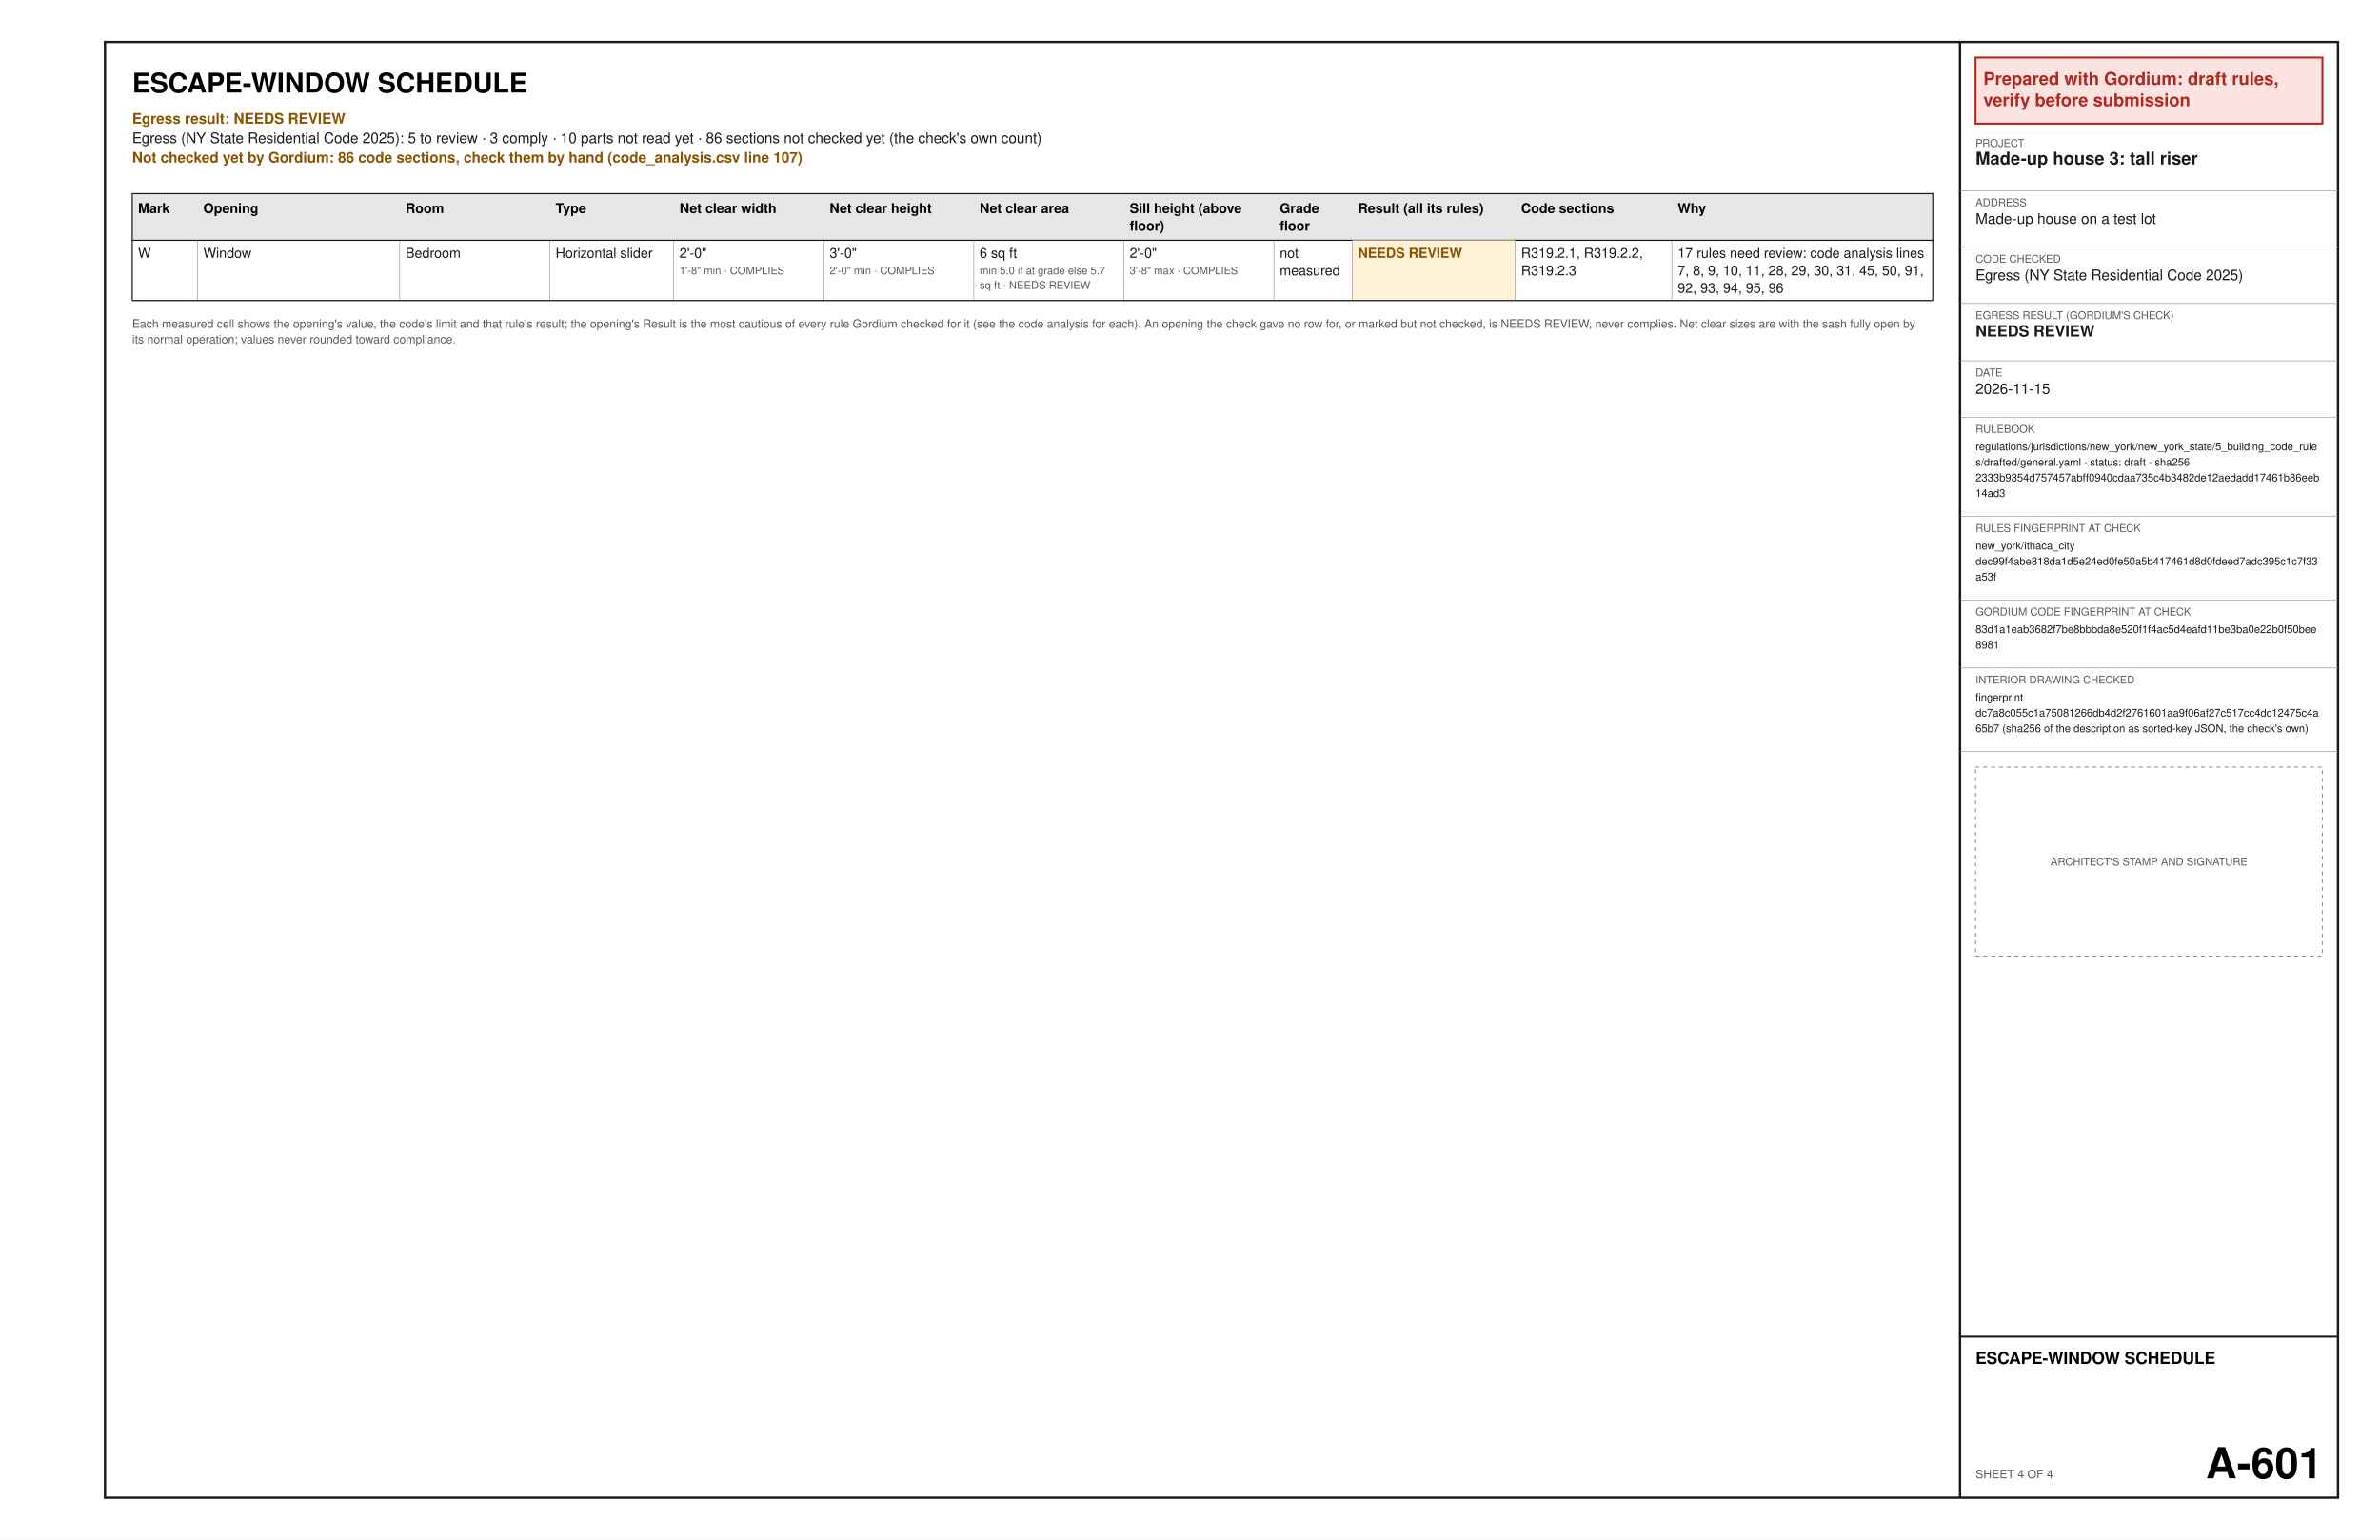
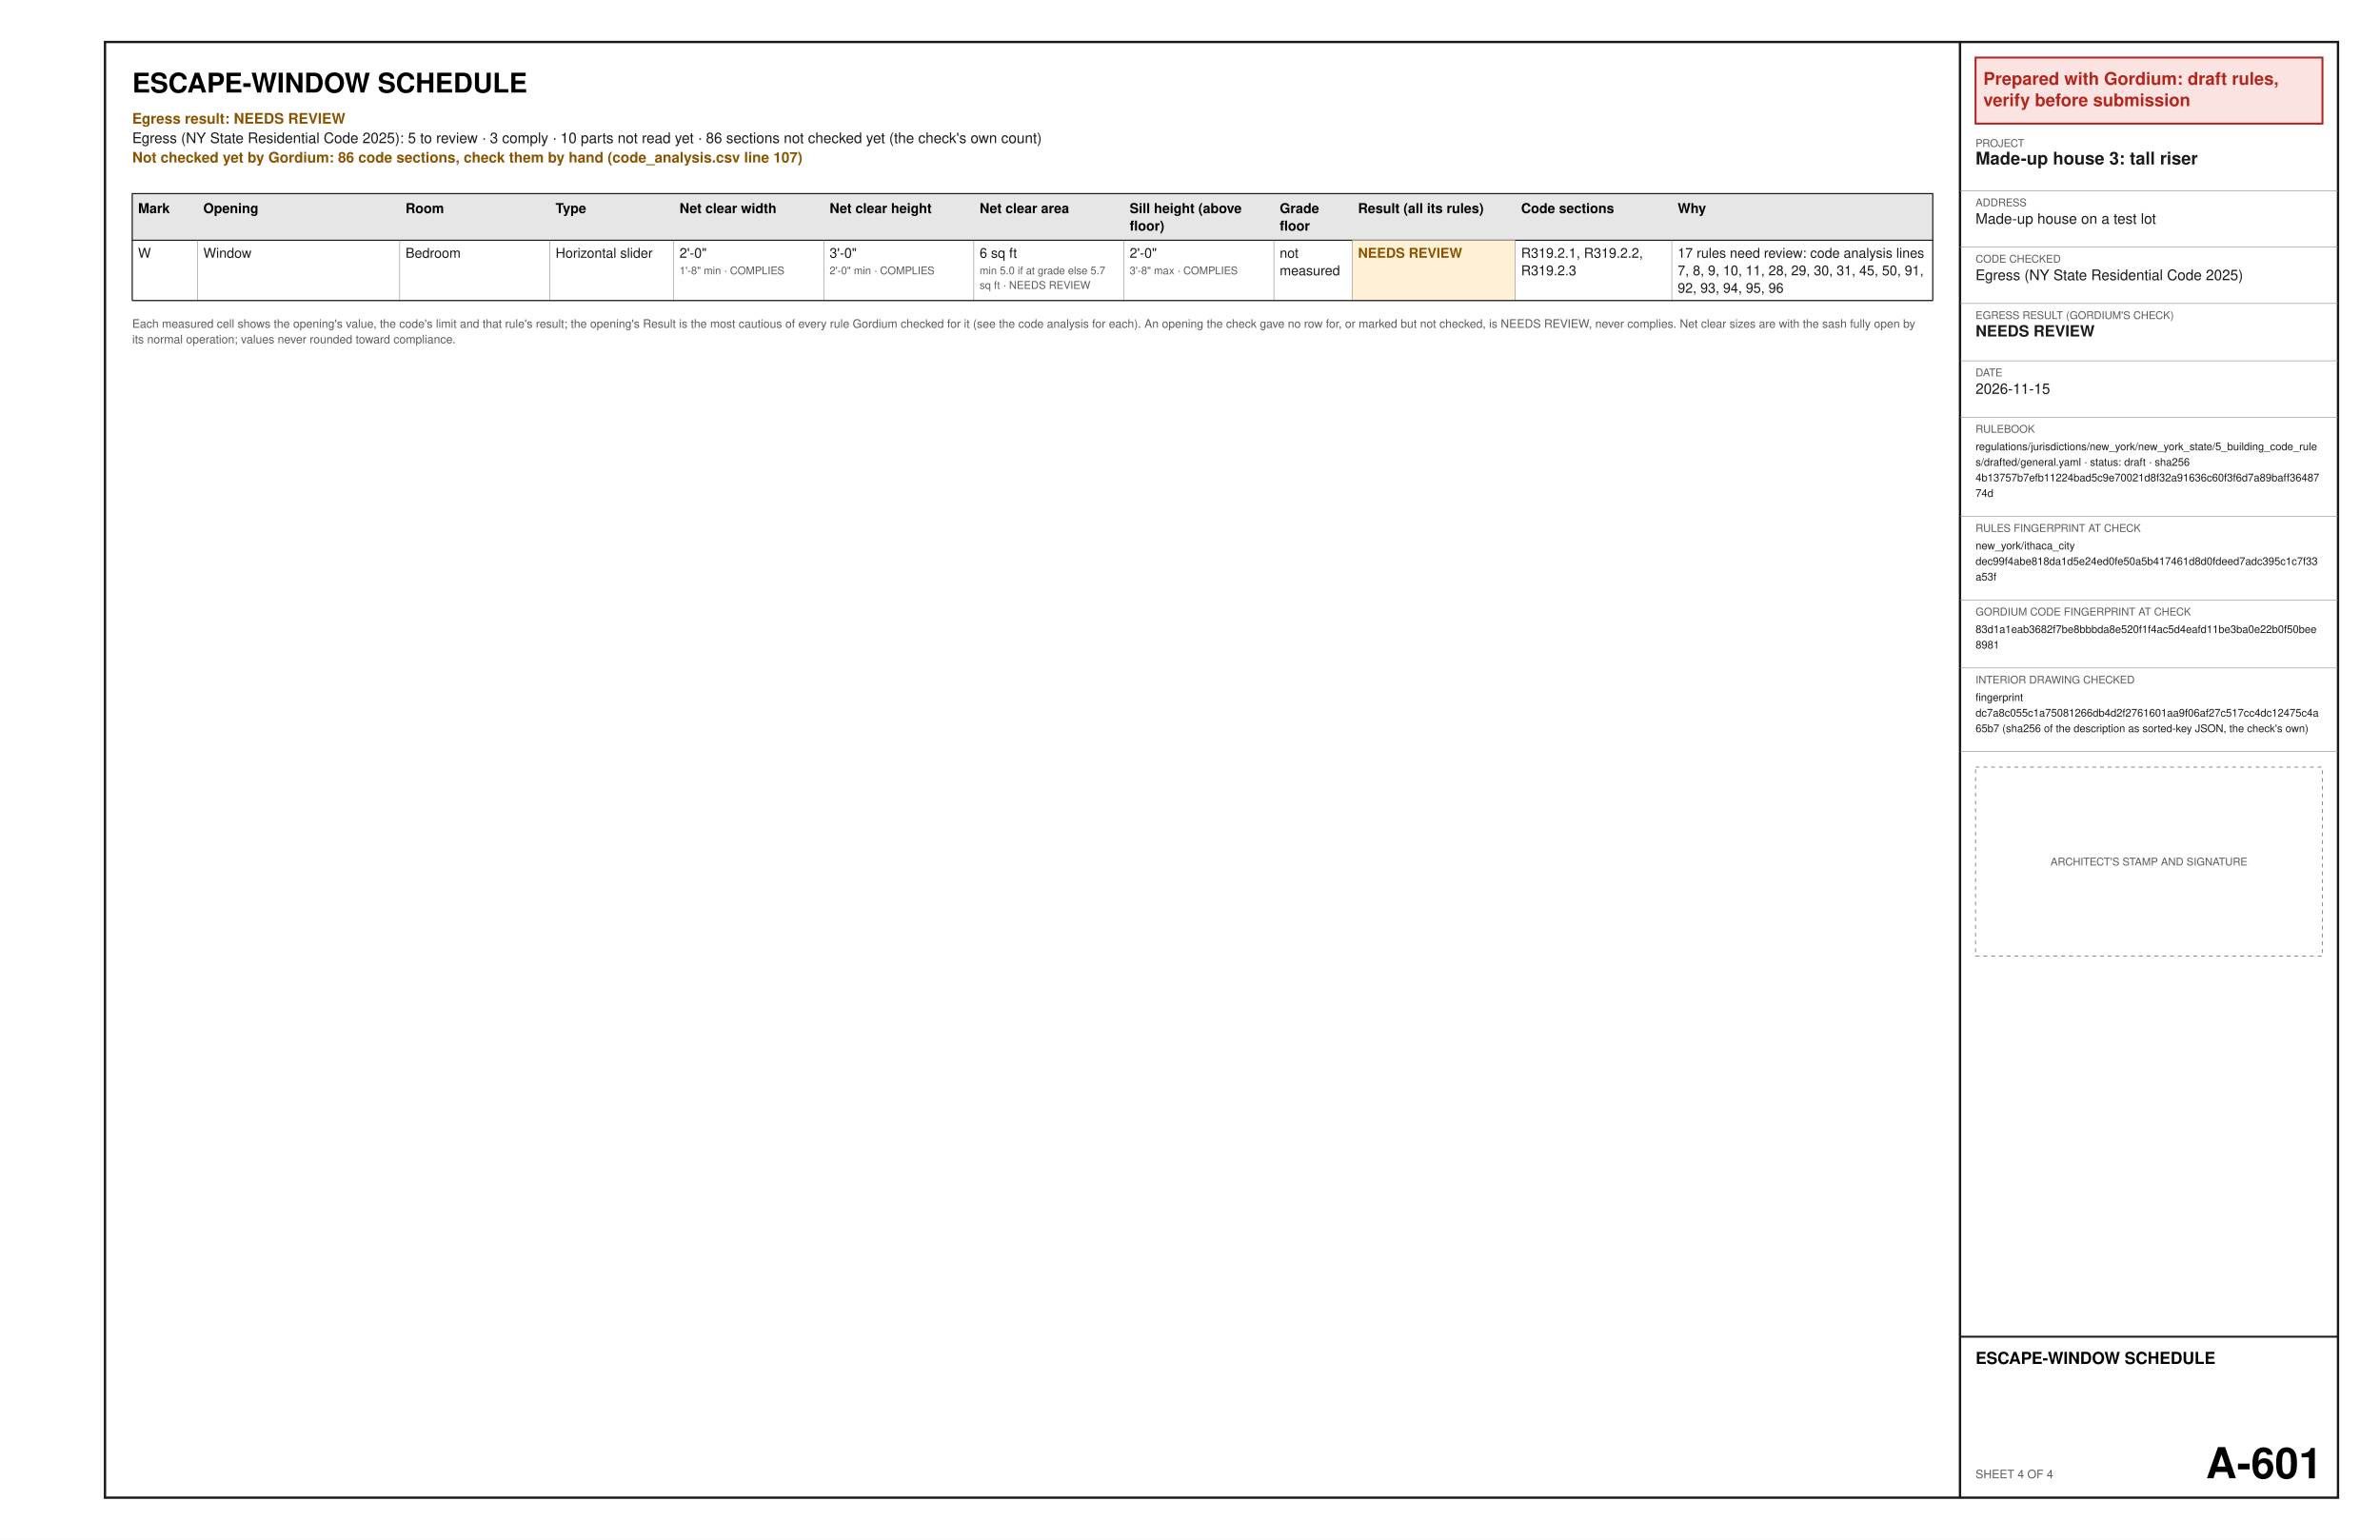
<svg xmlns="http://www.w3.org/2000/svg" width="17in" height="11in" viewBox="0 0 1224 792" font-family="Helvetica, Arial, sans-serif">
  <rect x="0" y="0" width="1224" height="792" fill="#ffffff" />
  <text x="68" y="47.6" font-size="14" font-weight="bold" text-anchor="start" fill="#000000" xml:space="preserve">ESCAPE-WINDOW SCHEDULE</text>
  <text x="68" y="63.6" font-size="7.5" font-weight="bold" text-anchor="start" fill="#8a5300" xml:space="preserve">Egress result: NEEDS REVIEW</text>
  <text x="68" y="73.6" font-size="7.5" text-anchor="start" fill="#1a1a1a" xml:space="preserve">Egress (NY State Residential Code 2025): 5 to review · 3 comply · 10 parts not read yet · 86 sections not checked yet (the check's own count)</text>
  <text x="68" y="83.6" font-size="7.5" font-weight="bold" text-anchor="start" fill="#8a5300" xml:space="preserve">Not checked yet by Gordium: 86 code sections, check them by hand (code_analysis.csv line 107)</text>
  <polygon points="68,99.6 994,99.6 994,123.6 68,123.6" fill="#e6e6e6" stroke="#1a1a1a" stroke-width="0.6" />
  <text x="71" y="109.6" font-size="7" font-weight="bold" text-anchor="start" fill="#000000" xml:space="preserve">Mark</text>
  <text x="104.55" y="109.6" font-size="7" font-weight="bold" text-anchor="start" fill="#000000" xml:space="preserve">Opening</text>
  <text x="208.56" y="109.6" font-size="7" font-weight="bold" text-anchor="start" fill="#000000" xml:space="preserve">Room</text>
  <text x="285.72" y="109.6" font-size="7" font-weight="bold" text-anchor="start" fill="#000000" xml:space="preserve">Type</text>
  <text x="349.47" y="109.6" font-size="7" font-weight="bold" text-anchor="start" fill="#000000" xml:space="preserve">Net clear width</text>
  <text x="426.64" y="109.6" font-size="7" font-weight="bold" text-anchor="start" fill="#000000" xml:space="preserve">Net clear height</text>
  <text x="503.8" y="109.6" font-size="7" font-weight="bold" text-anchor="start" fill="#000000" xml:space="preserve">Net clear area</text>
  <text x="580.97" y="109.6" font-size="7" font-weight="bold" text-anchor="start" fill="#000000" xml:space="preserve">Sill height (above</text>
  <text x="580.97" y="118.6" font-size="7" font-weight="bold" text-anchor="start" fill="#000000" xml:space="preserve">floor)</text>
  <text x="658.14" y="109.6" font-size="7" font-weight="bold" text-anchor="start" fill="#000000" xml:space="preserve">Grade</text>
  <text x="658.14" y="118.6" font-size="7" font-weight="bold" text-anchor="start" fill="#000000" xml:space="preserve">floor</text>
  <text x="698.4" y="109.6" font-size="7" font-weight="bold" text-anchor="start" fill="#000000" xml:space="preserve">Result (all its rules)</text>
  <text x="782.28" y="109.6" font-size="7" font-weight="bold" text-anchor="start" fill="#000000" xml:space="preserve">Code sections</text>
  <text x="862.8" y="109.6" font-size="7" font-weight="bold" text-anchor="start" fill="#000000" xml:space="preserve">Why</text>
  <text x="71" y="132.6" font-size="7" text-anchor="start" fill="#1a1a1a" xml:space="preserve">W</text>
  <text x="104.55" y="132.6" font-size="7" text-anchor="start" fill="#1a1a1a" xml:space="preserve">Window</text>
  <text x="208.56" y="132.6" font-size="7" text-anchor="start" fill="#1a1a1a" xml:space="preserve">Bedroom</text>
  <text x="285.72" y="132.6" font-size="7" text-anchor="start" fill="#1a1a1a" xml:space="preserve">Horizontal slider</text>
  <text x="349.47" y="132.6" font-size="7" text-anchor="start" fill="#1a1a1a" xml:space="preserve">2'-0"</text>
  <text x="349.47" y="141.1" font-size="5.5" text-anchor="start" fill="#5a5a5a" xml:space="preserve">1'-8" min · COMPLIES</text>
  <text x="426.64" y="132.6" font-size="7" text-anchor="start" fill="#1a1a1a" xml:space="preserve">3'-0"</text>
  <text x="426.64" y="141.1" font-size="5.5" text-anchor="start" fill="#5a5a5a" xml:space="preserve">2'-0" min · COMPLIES</text>
  <text x="503.8" y="132.6" font-size="7" text-anchor="start" fill="#1a1a1a" xml:space="preserve">6 sq ft</text>
  <text x="503.8" y="141.1" font-size="5.5" text-anchor="start" fill="#5a5a5a" xml:space="preserve">min 5.0 if at grade else 5.7</text>
  <text x="503.8" y="148.6" font-size="5.5" text-anchor="start" fill="#5a5a5a" xml:space="preserve">sq ft · NEEDS REVIEW</text>
  <text x="580.97" y="132.6" font-size="7" text-anchor="start" fill="#1a1a1a" xml:space="preserve">2'-0"</text>
  <text x="580.97" y="141.1" font-size="5.5" text-anchor="start" fill="#5a5a5a" xml:space="preserve">3'-8" max · COMPLIES</text>
  <text x="658.14" y="132.6" font-size="7" text-anchor="start" fill="#1a1a1a" xml:space="preserve">not</text>
  <text x="658.14" y="141.6" font-size="7" text-anchor="start" fill="#1a1a1a" xml:space="preserve">measured</text>
  <polygon points="695.4,123.6 779.28,123.6 779.28,154.6 695.4,154.6" fill="#fff1d6" />
  <text x="698.4" y="132.6" font-size="7" font-weight="bold" text-anchor="start" fill="#8a5300" xml:space="preserve">NEEDS REVIEW</text>
  <text x="782.28" y="132.6" font-size="7" text-anchor="start" fill="#1a1a1a" xml:space="preserve">R319.2.1, R319.2.2,</text>
  <text x="782.28" y="141.6" font-size="7" text-anchor="start" fill="#1a1a1a" xml:space="preserve">R319.2.3</text>
  <text x="862.8" y="132.6" font-size="7" text-anchor="start" fill="#1a1a1a" xml:space="preserve">17 rules need review: code analysis lines</text>
  <text x="862.8" y="141.6" font-size="7" text-anchor="start" fill="#1a1a1a" xml:space="preserve">7, 8, 9, 10, 11, 28, 29, 30, 31, 45, 50, 91,</text>
  <text x="862.8" y="150.6" font-size="7" text-anchor="start" fill="#1a1a1a" xml:space="preserve">92, 93, 94, 95, 96</text>
  <line x1="68" y1="154.6" x2="994" y2="154.6" stroke="#8c8c8c" stroke-width="0.3" />
  <line x1="101.55" y1="123.6" x2="101.55" y2="154.6" stroke="#8c8c8c" stroke-width="0.3" />
  <line x1="205.56" y1="123.6" x2="205.56" y2="154.6" stroke="#8c8c8c" stroke-width="0.3" />
  <line x1="282.72" y1="123.6" x2="282.72" y2="154.6" stroke="#8c8c8c" stroke-width="0.3" />
  <line x1="346.47" y1="123.6" x2="346.47" y2="154.6" stroke="#8c8c8c" stroke-width="0.3" />
  <line x1="423.64" y1="123.6" x2="423.64" y2="154.6" stroke="#8c8c8c" stroke-width="0.3" />
  <line x1="500.8" y1="123.6" x2="500.8" y2="154.6" stroke="#8c8c8c" stroke-width="0.3" />
  <line x1="577.97" y1="123.6" x2="577.97" y2="154.6" stroke="#8c8c8c" stroke-width="0.3" />
  <line x1="655.14" y1="123.6" x2="655.14" y2="154.6" stroke="#8c8c8c" stroke-width="0.3" />
  <line x1="695.4" y1="123.6" x2="695.4" y2="154.6" stroke="#8c8c8c" stroke-width="0.3" />
  <line x1="779.28" y1="123.6" x2="779.28" y2="154.6" stroke="#8c8c8c" stroke-width="0.3" />
  <line x1="859.8" y1="123.6" x2="859.8" y2="154.6" stroke="#8c8c8c" stroke-width="0.3" />
  <line x1="68" y1="123.6" x2="68" y2="154.6" stroke="#1a1a1a" stroke-width="0.6" />
  <line x1="994" y1="123.6" x2="994" y2="154.6" stroke="#1a1a1a" stroke-width="0.6" />
  <line x1="68" y1="154.6" x2="994" y2="154.6" stroke="#1a1a1a" stroke-width="0.6" />
  <text x="68" y="168.6" font-size="6" text-anchor="start" fill="#5a5a5a" xml:space="preserve">Each measured cell shows the opening's value, the code's limit and that rule's result; the opening's Result is the most cautious of every rule Gordium checked for it (see the code analysis for each). An opening the check gave no row for, or marked but not checked, is NEEDS REVIEW, never complies. Net clear sizes are with the sash fully open by</text>
  <text x="68" y="176.6" font-size="6" text-anchor="start" fill="#5a5a5a" xml:space="preserve">its normal operation; values never rounded toward compliance.</text>
  <polygon points="54,21.6 1202.4,21.6 1202.4,770.4 54,770.4" fill="none" stroke="#1a1a1a" stroke-width="1.2" />
  <line x1="1008" y1="21.6" x2="1008" y2="770.4" stroke="#1a1a1a" stroke-width="1.2" />
  <polygon points="1016,29.6 1194.4,29.6 1194.4,63.6 1016,63.6" fill="#fbe3e1" stroke="#b3261e" stroke-width="1" />
  <text x="1020" y="43.6" font-size="9" font-weight="bold" text-anchor="start" fill="#b3261e" xml:space="preserve">Prepared with Gordium: draft rules,</text>
  <text x="1020" y="54.6" font-size="9" font-weight="bold" text-anchor="start" fill="#b3261e" xml:space="preserve">verify before submission</text>
  <text x="1016" y="75.6" font-size="5.5" text-anchor="start" fill="#5a5a5a" xml:space="preserve">PROJECT</text>
  <text x="1016" y="84.6" font-size="9" font-weight="bold" text-anchor="start" fill="#1a1a1a" xml:space="preserve">Made-up house 3: tall riser</text>
  <line x1="1008" y1="98.1" x2="1202.4" y2="98.1" stroke="#8c8c8c" stroke-width="0.3" />
  <text x="1016" y="106.1" font-size="5.5" text-anchor="start" fill="#5a5a5a" xml:space="preserve">ADDRESS</text>
  <text x="1016" y="115.1" font-size="7.5" text-anchor="start" fill="#1a1a1a" xml:space="preserve">Made-up house on a test lot</text>
  <line x1="1008" y1="127.1" x2="1202.4" y2="127.1" stroke="#8c8c8c" stroke-width="0.3" />
  <text x="1016" y="135.1" font-size="5.5" text-anchor="start" fill="#5a5a5a" xml:space="preserve">CODE CHECKED</text>
  <text x="1016" y="144.1" font-size="7.5" text-anchor="start" fill="#1a1a1a" xml:space="preserve">Egress (NY State Residential Code 2025)</text>
  <line x1="1008" y1="156.1" x2="1202.4" y2="156.1" stroke="#8c8c8c" stroke-width="0.3" />
  <text x="1016" y="164.1" font-size="5.5" text-anchor="start" fill="#5a5a5a" xml:space="preserve">EGRESS RESULT (GORDIUM'S CHECK)</text>
  <text x="1016" y="173.1" font-size="8" font-weight="bold" text-anchor="start" fill="#1a1a1a" xml:space="preserve">NEEDS REVIEW</text>
  <line x1="1008" y1="185.6" x2="1202.4" y2="185.6" stroke="#8c8c8c" stroke-width="0.3" />
  <text x="1016" y="193.6" font-size="5.5" text-anchor="start" fill="#5a5a5a" xml:space="preserve">DATE</text>
  <text x="1016" y="202.6" font-size="7.5" text-anchor="start" fill="#1a1a1a" xml:space="preserve">2026-11-15</text>
  <line x1="1008" y1="214.6" x2="1202.4" y2="214.6" stroke="#8c8c8c" stroke-width="0.3" />
  <text x="1016" y="222.6" font-size="5.5" text-anchor="start" fill="#5a5a5a" xml:space="preserve">RULEBOOK</text>
  <text x="1016" y="231.6" font-size="5.5" text-anchor="start" fill="#1a1a1a" xml:space="preserve">regulations/jurisdictions/new_york/new_york_state/5_building_code_rule</text>
  <text x="1016" y="239.6" font-size="5.5" text-anchor="start" fill="#1a1a1a" xml:space="preserve">s/drafted/general.yaml · status: draft · sha256</text>
-   <text x="1016" y="247.6" font-size="5.5" text-anchor="start" fill="#1a1a1a" xml:space="preserve">2333b9354d757457abff0940cdaa735c4b3482de12aedadd17461b86eeb</text>
-   <text x="1016" y="255.6" font-size="5.5" text-anchor="start" fill="#1a1a1a" xml:space="preserve">14ad3</text>
+   <text x="1016" y="247.6" font-size="5.5" text-anchor="start" fill="#1a1a1a" xml:space="preserve">4b13757b7efb11224bad5c9e70021d8f32a91636c60f3f6d7a89baff36487</text>
+   <text x="1016" y="255.6" font-size="5.5" text-anchor="start" fill="#1a1a1a" xml:space="preserve">74d</text>
  <line x1="1008" y1="265.6" x2="1202.4" y2="265.6" stroke="#8c8c8c" stroke-width="0.3" />
  <text x="1016" y="273.6" font-size="5.5" text-anchor="start" fill="#5a5a5a" xml:space="preserve">RULES FINGERPRINT AT CHECK</text>
  <text x="1016" y="282.6" font-size="5.5" text-anchor="start" fill="#1a1a1a" xml:space="preserve">new_york/ithaca_city</text>
  <text x="1016" y="290.6" font-size="5.5" text-anchor="start" fill="#1a1a1a" xml:space="preserve">dec99f4abe818da1d5e24ed0fe50a5b417461d8d0fdeed7adc395c1c7f33</text>
  <text x="1016" y="298.6" font-size="5.5" text-anchor="start" fill="#1a1a1a" xml:space="preserve">a53f</text>
  <line x1="1008" y1="308.6" x2="1202.4" y2="308.6" stroke="#8c8c8c" stroke-width="0.3" />
  <text x="1016" y="316.6" font-size="5.5" text-anchor="start" fill="#5a5a5a" xml:space="preserve">GORDIUM CODE FINGERPRINT AT CHECK</text>
  <text x="1016" y="325.6" font-size="5.5" text-anchor="start" fill="#1a1a1a" xml:space="preserve">83d1a1eab3682f7be8bbbda8e520f1f4ac5d4eafd11be3ba0e22b0f50bee</text>
  <text x="1016" y="333.6" font-size="5.5" text-anchor="start" fill="#1a1a1a" xml:space="preserve">8981</text>
  <line x1="1008" y1="343.6" x2="1202.4" y2="343.6" stroke="#8c8c8c" stroke-width="0.3" />
  <text x="1016" y="351.6" font-size="5.5" text-anchor="start" fill="#5a5a5a" xml:space="preserve">INTERIOR DRAWING CHECKED</text>
  <text x="1016" y="360.6" font-size="5.5" text-anchor="start" fill="#1a1a1a" xml:space="preserve">fingerprint</text>
  <text x="1016" y="368.6" font-size="5.5" text-anchor="start" fill="#1a1a1a" xml:space="preserve">dc7a8c055c1a75081266db4d2f2761601aa9f06af27c517cc4dc12475c4a</text>
  <text x="1016" y="376.6" font-size="5.5" text-anchor="start" fill="#1a1a1a" xml:space="preserve">65b7 (sha256 of the description as sorted-key JSON, the check's own)</text>
  <line x1="1008" y1="386.6" x2="1202.4" y2="386.6" stroke="#8c8c8c" stroke-width="0.3" />
  <polygon points="1016,394.6 1194.4,394.6 1194.4,491.8 1016,491.8" fill="none" stroke="#8c8c8c" stroke-width="0.5" stroke-dasharray="2 2" />
  <text x="1105.2" y="445.2" font-size="5.5" text-anchor="middle" fill="#5a5a5a" xml:space="preserve">ARCHITECT'S STAMP AND SIGNATURE</text>
  <line x1="1008" y1="687.6" x2="1202.4" y2="687.6" stroke="#1a1a1a" stroke-width="1" />
  <text x="1016" y="701.6" font-size="8.5" font-weight="bold" text-anchor="start" fill="#000000" xml:space="preserve">ESCAPE-WINDOW SCHEDULE</text>
  <text x="1016" y="760.4" font-size="6" text-anchor="start" fill="#5a5a5a" xml:space="preserve">SHEET 4 OF 4</text>
  <text x="1194.4" y="760.4" font-size="22" font-weight="bold" text-anchor="end" fill="#000000" xml:space="preserve">A-601</text>
</svg>
